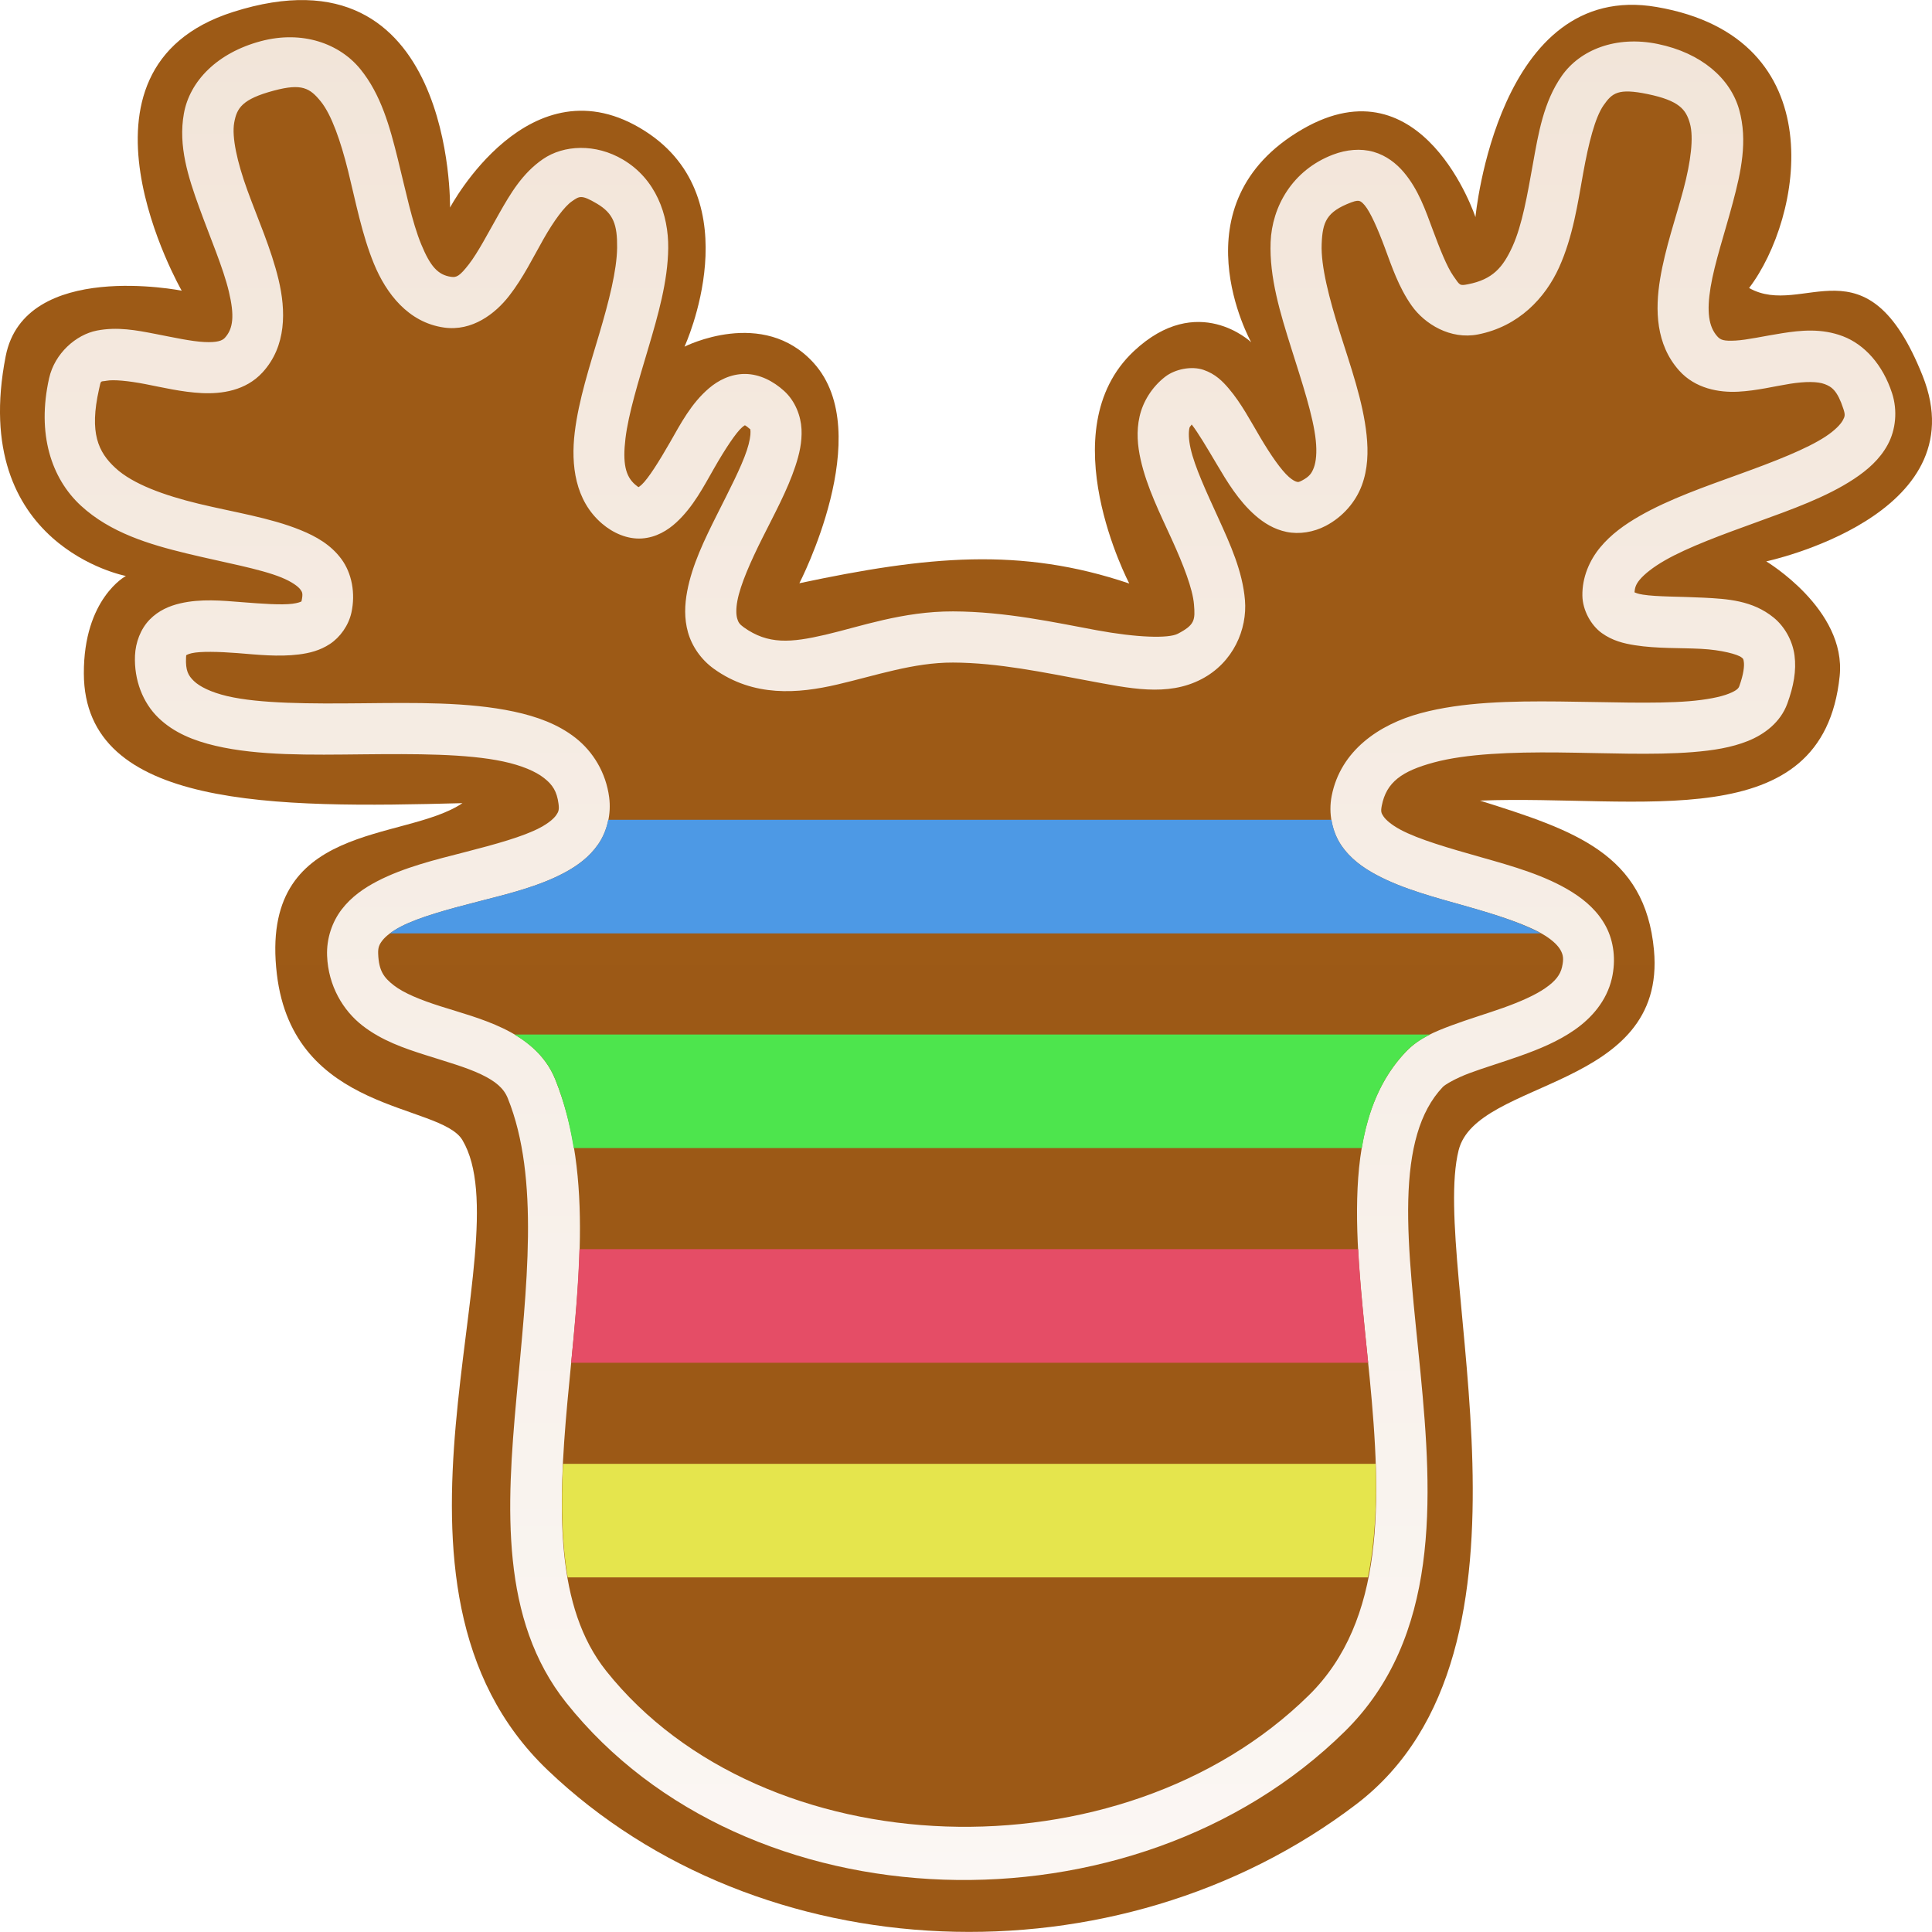
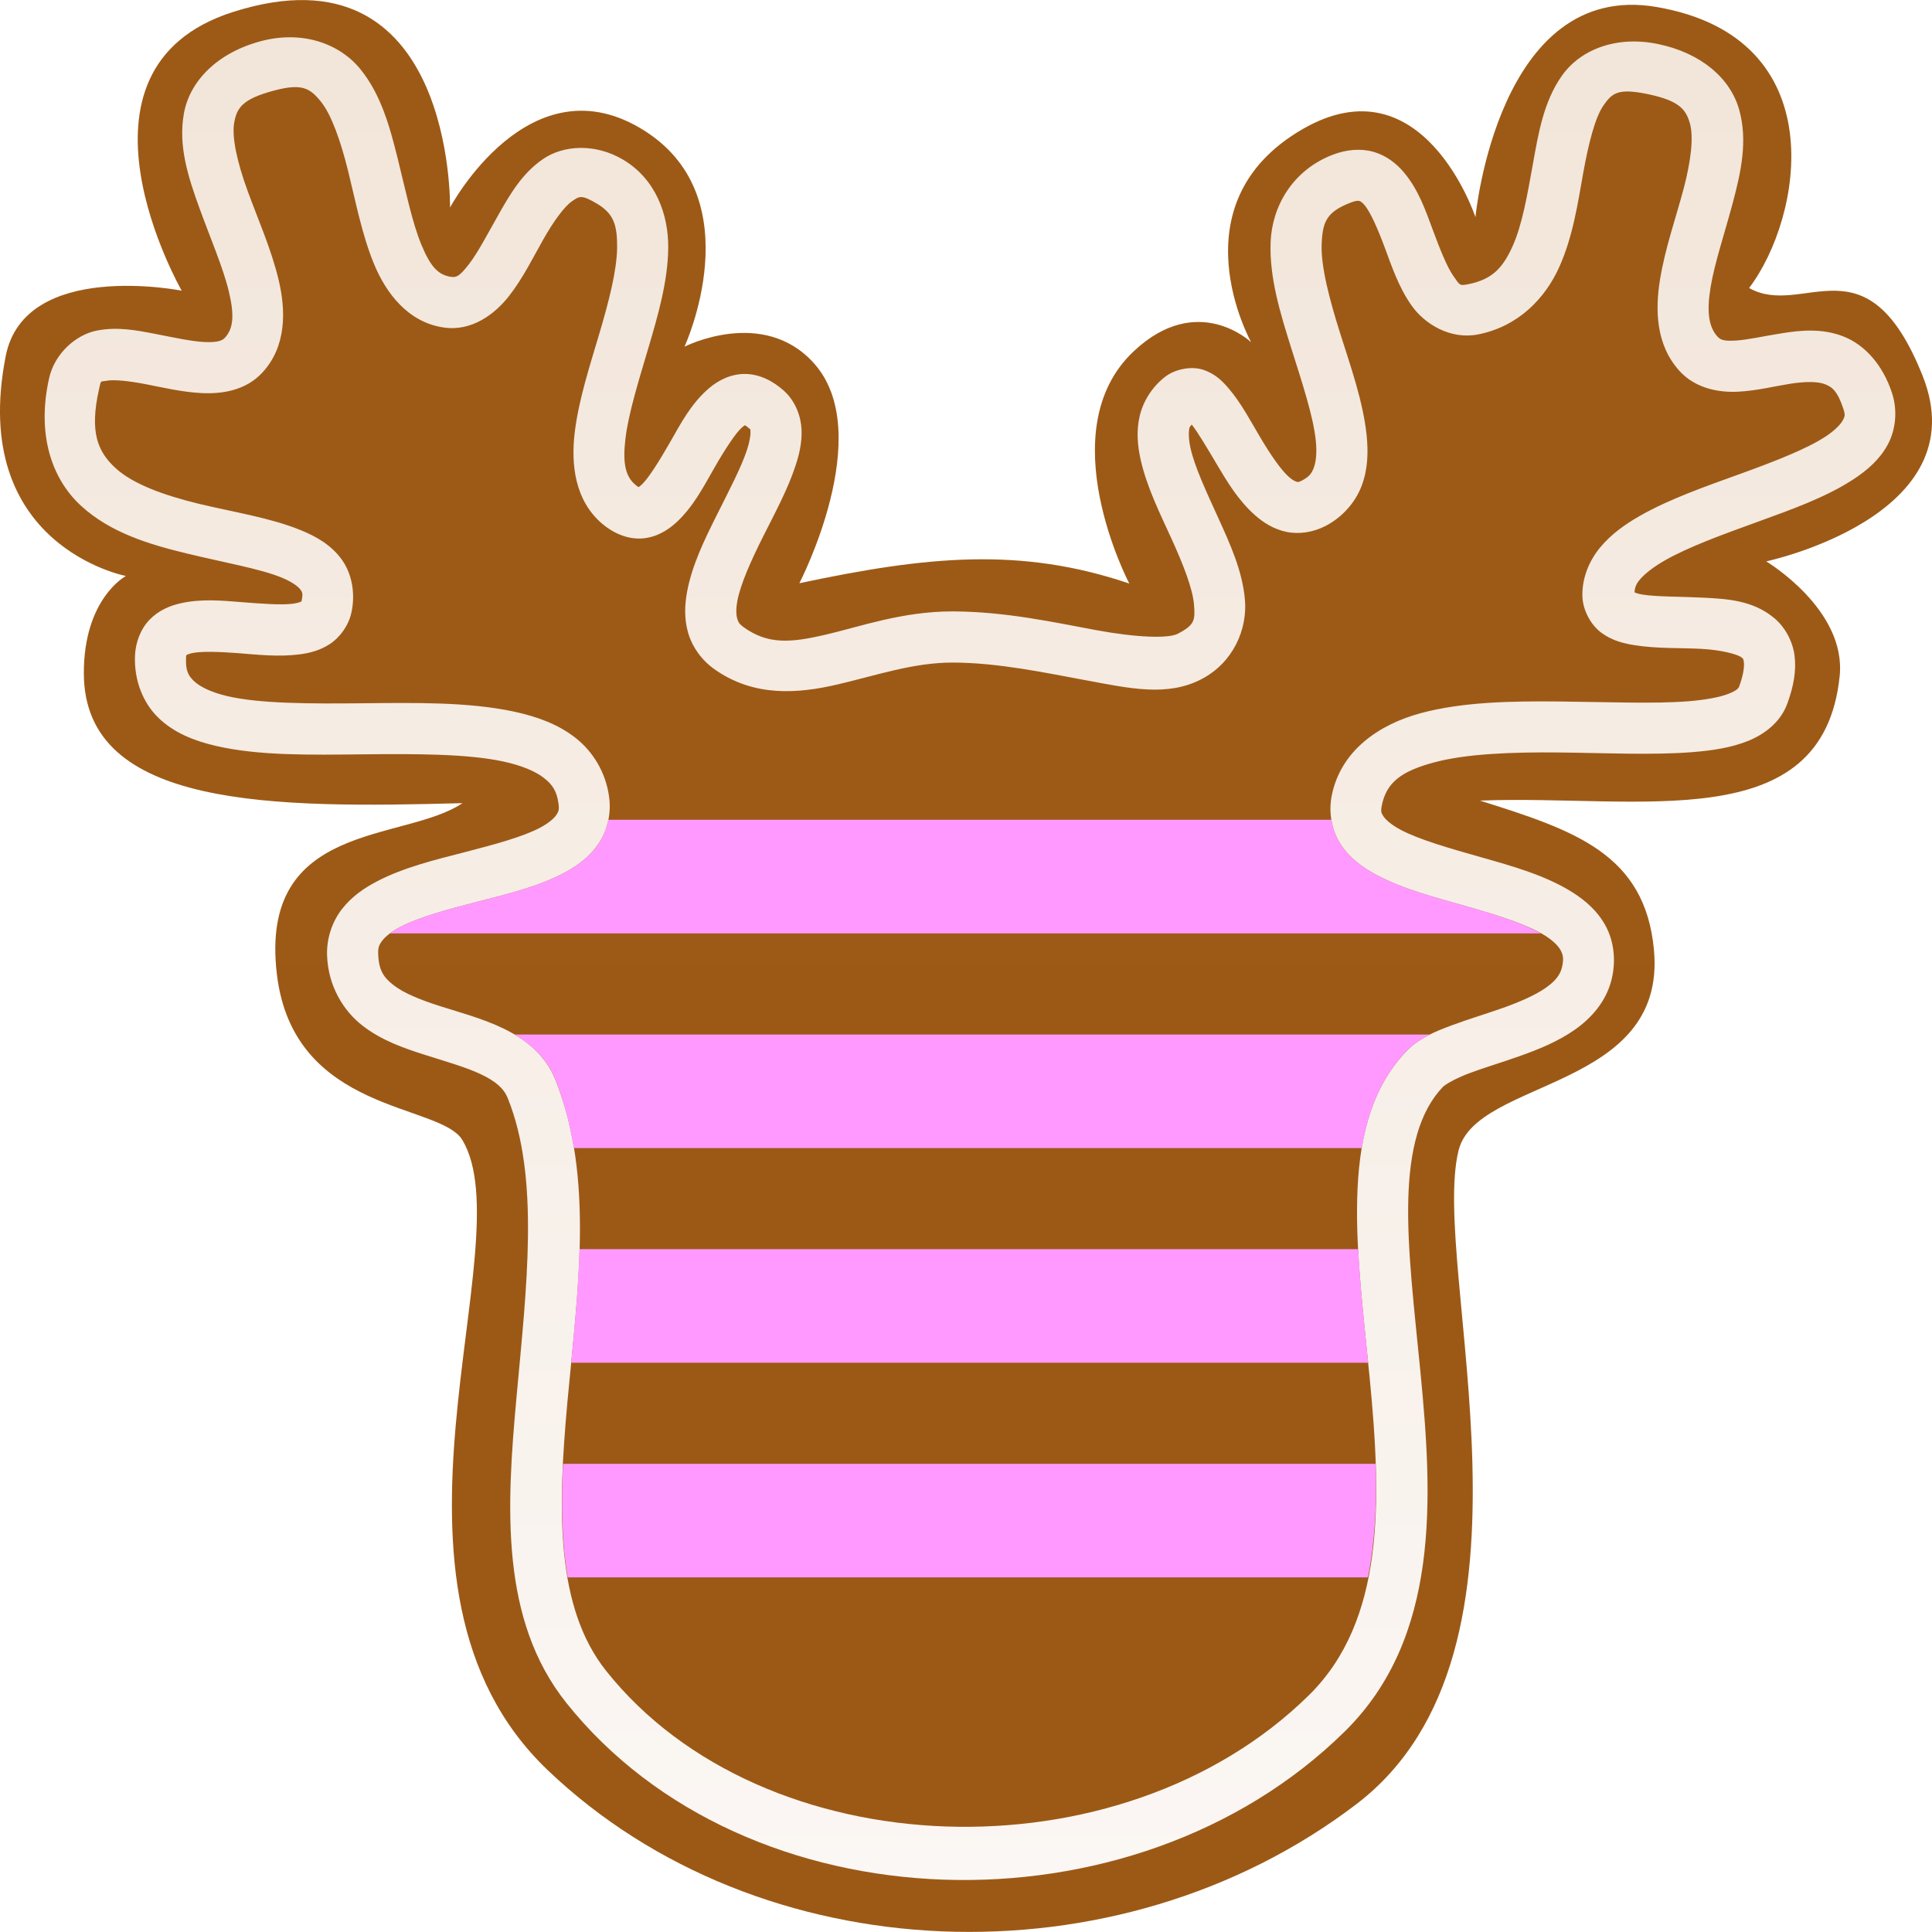
<svg xmlns="http://www.w3.org/2000/svg" xmlns:xlink="http://www.w3.org/1999/xlink" height="100mm" viewBox="0 0 100 100" width="100mm" version="1.1" id="svg1" xml:space="preserve">
  <defs id="defs1">
    <linearGradient id="linearGradient2">
      <stop style="stop-color:#9d5a16;stop-opacity:1;" offset="0" id="stop2" />
      <stop style="stop-color:#9c5916;stop-opacity:1;" offset="1" id="stop3" />
    </linearGradient>
    <linearGradient id="linearGradient29">
      <stop style="stop-color:#f2e5d9;stop-opacity:1;" offset="0" id="stop29" />
      <stop style="stop-color:#fbf7f4;stop-opacity:1;" offset="1" id="stop30" />
    </linearGradient>
    <linearGradient xlink:href="#linearGradient29" id="linearGradient30" x1="54.766" y1="15.937" x2="54.766" y2="81.208" gradientUnits="userSpaceOnUse" gradientTransform="matrix(1.472056,0,0,1.472056,-30.41297,-21.87602)" />
    <linearGradient xlink:href="#linearGradient2" id="linearGradient3" x1="54.418" y1="14.727" x2="54.418" y2="82.873" gradientUnits="userSpaceOnUse" gradientTransform="matrix(1.472056,0,0,1.472056,-30.41297,-21.87602)" />
  </defs>
  <path style="font-variation-settings:normal;fill:url(#linearGradient3);stroke:none;stroke-width:0.39;stroke-linecap:butt;stroke-linejoin:miter;stroke-miterlimit:4;stroke-dasharray:none;stroke-dashoffset:0;stroke-opacity:1;stop-color:#000000" d="M 12.055,0.622 C 2.819,3.57 9.405,15.046 9.405,15.046 c 0,0 -8.127,-1.623 -9.11,3.388 -1.929,9.83 6.221,11.378 6.221,11.378 0,0 -2.189,1.161 -2.176,5.052 0.023,6.999 9.879,6.966 19.596,6.707 -3.007,2.031 -10.547,0.89 -9.606,8.847 0.856,7.238 8.46,6.666 9.606,8.595 3.218,5.415 -5.614,23.04 4.416,32.612 10.944,10.445 29.446,11.208 41.844,1.766 10.485,-7.985 3.787,-27.794 5.302,-33.854 0.93,-3.718 10.777,-3.105 10.111,-10.361 -0.458,-4.997 -4.127,-6.198 -9.005,-7.737 8.244,-0.324 17.748,1.961 18.617,-6.441 0.357,-3.456 -3.801,-5.941 -3.801,-5.941 0,0 10.992,-2.337 8.094,-9.607 -2.898,-7.27 -6.165,-2.953 -8.981,-4.543 C 93.279,11.305 95.008,1.952 85.747,0.362 77.522,-1.051 76.369,11.239 76.369,11.239 c 0,0 -2.7,-8.174 -8.955,-4.551 -6.664,3.86 -2.653,11.027 -2.653,11.027 0,0 -2.764,-2.645 -6.074,0.461 -4.392,4.121 -0.235,12.028 -0.235,12.028 -5.622,-1.905 -10.463,-1.421 -17.077,-0.016 0,0 4.023,-7.757 0.747,-11.394 -2.63,-2.919 -6.692,-0.851 -6.692,-0.851 0,0 3.509,-7.607 -2.04,-11.157 C 27.425,2.97 23.294,10.743 23.294,10.743 c 0,0 0.234,-13.784 -11.239,-10.121 z" id="path14" />
  <path style="fill:url(#linearGradient30);stroke-linecap:round;stroke-linejoin:round" d="M 13.502,2.131 C 11.242,2.733 9.819,4.199 9.518,5.877 9.216,7.555 9.745,9.177 10.314,10.746 c 0.569,1.569 1.236,3.108 1.531,4.342 0.295,1.234 0.235,1.917 -0.207,2.398 -0.134,0.146 -0.392,0.25 -1.064,0.217 C 9.902,17.67 8.983,17.466 8.027,17.281 7.072,17.096 6.077,16.901 5.01,17.111 c -1.068,0.211 -2.178,1.169 -2.469,2.469 -0.643,2.875 0.116,5.182 1.645,6.592 1.529,1.409 3.558,2.01 5.479,2.475 1.92,0.465 3.794,0.792 4.898,1.242 0.552,0.225 0.869,0.469 0.979,0.617 0.108,0.146 0.151,0.214 0.062,0.623 -0.037,0.021 -0.184,0.086 -0.463,0.121 -0.584,0.073 -1.582,-1.79e-4 -2.621,-0.082 -1.039,-0.082 -2.12,-0.187 -3.199,0.064 -0.54,0.126 -1.114,0.363 -1.578,0.842 -0.464,0.479 -0.727,1.175 -0.756,1.863 -0.052,1.258 0.404,2.435 1.211,3.215 0.807,0.78 1.842,1.19 2.957,1.451 2.23,0.523 4.931,0.469 7.627,0.441 2.696,-0.027 5.382,-0.035 7.27,0.371 0.944,0.203 1.666,0.508 2.109,0.857 0.444,0.349 0.664,0.689 0.748,1.332 0.041,0.31 0.001,0.411 -0.119,0.586 -0.12,0.174 -0.389,0.413 -0.826,0.646 -0.875,0.468 -2.346,0.87 -3.893,1.268 -1.547,0.397 -3.173,0.793 -4.553,1.512 -0.69,0.359 -1.335,0.808 -1.83,1.453 -0.495,0.645 -0.793,1.507 -0.758,2.402 0.061,1.562 0.831,2.836 1.83,3.613 0.999,0.777 2.152,1.171 3.242,1.518 1.09,0.347 2.135,0.641 2.898,1.006 0.763,0.365 1.176,0.724 1.383,1.238 1.666,4.133 0.969,9.797 0.451,15.475 -0.518,5.678 -0.855,11.508 2.576,15.814 9.283,11.65 29.34,12.269 40.295,1.486 4.944,-4.866 4.548,-12.096 3.92,-18.57 -0.314,-3.237 -0.698,-6.347 -0.633,-8.941 0.065,-2.594 0.573,-4.57 1.787,-5.848 0.116,-0.122 0.645,-0.441 1.389,-0.719 0.743,-0.277 1.68,-0.555 2.633,-0.895 0.953,-0.34 1.929,-0.736 2.797,-1.34 0.868,-0.604 1.661,-1.487 1.932,-2.668 0.217,-0.947 0.102,-1.911 -0.307,-2.686 -0.409,-0.774 -1.046,-1.335 -1.738,-1.771 -1.386,-0.873 -3.085,-1.347 -4.725,-1.812 -1.64,-0.465 -3.226,-0.918 -4.172,-1.426 -0.473,-0.254 -0.76,-0.511 -0.877,-0.686 -0.117,-0.174 -0.151,-0.247 -0.09,-0.559 0.238,-1.214 1.033,-1.788 2.705,-2.238 1.672,-0.45 4.033,-0.538 6.447,-0.514 2.414,0.024 4.878,0.148 6.955,-0.02 1.039,-0.084 1.984,-0.231 2.838,-0.572 0.854,-0.341 1.69,-0.966 2.043,-1.932 0.33,-0.903 0.478,-1.716 0.375,-2.498 -0.103,-0.782 -0.523,-1.504 -1.074,-1.955 -1.103,-0.901 -2.408,-0.972 -3.627,-1.035 -1.219,-0.063 -2.426,-0.042 -3.15,-0.158 -0.269,-0.043 -0.351,-0.087 -0.432,-0.121 0.019,-0.209 0.054,-0.389 0.264,-0.643 0.251,-0.303 0.702,-0.66 1.309,-1.008 1.213,-0.695 2.998,-1.343 4.789,-1.992 1.791,-0.65 3.586,-1.29 4.994,-2.221 0.704,-0.465 1.337,-1.014 1.752,-1.779 0.415,-0.765 0.517,-1.762 0.223,-2.666 -0.48,-1.475 -1.429,-2.519 -2.541,-2.943 -1.112,-0.424 -2.198,-0.307 -3.146,-0.158 -0.949,0.149 -1.811,0.349 -2.416,0.381 -0.605,0.032 -0.774,-0.029 -0.943,-0.219 -0.449,-0.504 -0.553,-1.283 -0.346,-2.543 0.208,-1.26 0.734,-2.81 1.152,-4.383 C 90.11,8.914 90.474,7.288 90.018,5.672 89.561,4.056 88.061,2.742 85.809,2.277 83.637,1.829 81.779,2.58 80.836,3.93 79.893,5.279 79.627,6.903 79.342,8.49 79.057,10.077 78.789,11.645 78.289,12.75 c -0.5,1.105 -1.041,1.714 -2.297,1.961 -0.455,0.09 -0.422,0.061 -0.762,-0.42 C 74.89,13.81 74.525,12.877 74.154,11.881 73.784,10.885 73.422,9.819 72.662,8.918 72.282,8.467 71.758,8.049 71.092,7.859 70.425,7.67 69.685,7.742 68.996,8.004 c -2.107,0.803 -3.156,2.695 -3.229,4.523 -0.072,1.828 0.499,3.685 1.064,5.48 0.566,1.795 1.143,3.534 1.273,4.785 0.065,0.625 0.015,1.105 -0.098,1.408 -0.113,0.303 -0.238,0.474 -0.615,0.672 -0.181,0.095 -0.202,0.079 -0.266,0.066 -0.063,-0.013 -0.206,-0.071 -0.41,-0.25 -0.407,-0.357 -0.954,-1.155 -1.469,-2.023 -0.515,-0.869 -0.995,-1.789 -1.639,-2.547 -0.322,-0.379 -0.692,-0.76 -1.311,-0.973 -0.619,-0.212 -1.473,-0.045 -1.994,0.361 -0.685,0.534 -1.145,1.288 -1.318,2.053 -0.173,0.765 -0.105,1.513 0.055,2.229 0.319,1.43 1.011,2.808 1.609,4.121 0.598,1.313 1.085,2.56 1.152,3.373 0.067,0.813 0.046,1.061 -0.838,1.521 -0.478,0.249 -2.102,0.205 -4.217,-0.186 -2.115,-0.391 -4.694,-0.963 -7.414,-0.971 -2.61,-0.008 -4.812,0.79 -6.605,1.207 -1.794,0.417 -2.97,0.518 -4.232,-0.387 -0.227,-0.162 -0.284,-0.267 -0.338,-0.457 -0.054,-0.19 -0.067,-0.5 0.012,-0.918 0.157,-0.837 0.685,-2.03 1.297,-3.252 0.611,-1.221 1.294,-2.472 1.703,-3.709 0.205,-0.619 0.352,-1.242 0.318,-1.92 -0.034,-0.678 -0.321,-1.447 -0.896,-1.971 -0.57,-0.518 -1.275,-0.878 -2.027,-0.883 -0.752,-0.004 -1.395,0.34 -1.859,0.734 -0.929,0.789 -1.471,1.836 -2.027,2.809 -0.557,0.972 -1.122,1.874 -1.465,2.189 -0.171,0.158 -0.219,0.14 -0.164,0.137 0.055,-0.004 0.056,0.053 -0.168,-0.139 -0.506,-0.432 -0.661,-1.108 -0.506,-2.393 0.155,-1.284 0.67,-2.947 1.178,-4.658 0.507,-1.711 1.016,-3.472 1.035,-5.193 0.019,-1.721 -0.638,-3.572 -2.34,-4.58 -1.423,-0.843 -3.068,-0.764 -4.141,-0.029 -1.073,0.735 -1.693,1.802 -2.271,2.82 -0.578,1.018 -1.098,2.025 -1.57,2.631 -0.472,0.606 -0.634,0.686 -0.912,0.646 -0.685,-0.097 -1.078,-0.54 -1.549,-1.68 C 21.334,11.515 20.997,9.867 20.588,8.219 20.179,6.571 19.725,4.895 18.65,3.576 17.576,2.257 15.653,1.558 13.502,2.131 Z m 2.225,2.436 c 0.353,0.103 0.595,0.338 0.873,0.68 0.556,0.683 1.033,2.051 1.42,3.611 0.387,1.561 0.712,3.285 1.34,4.807 0.628,1.521 1.77,3.027 3.623,3.289 1.449,0.205 2.642,-0.705 3.369,-1.639 0.728,-0.933 1.254,-2.017 1.785,-2.951 0.531,-0.935 1.083,-1.683 1.467,-1.945 0.383,-0.262 0.477,-0.362 1.295,0.123 0.855,0.507 1.056,1.092 1.043,2.275 -0.013,1.183 -0.429,2.795 -0.926,4.471 -0.497,1.676 -1.065,3.414 -1.268,5.092 -0.202,1.678 0.012,3.525 1.414,4.723 0.576,0.492 1.314,0.816 2.059,0.768 0.745,-0.049 1.342,-0.423 1.783,-0.828 0.882,-0.811 1.417,-1.861 1.969,-2.824 0.551,-0.963 1.123,-1.834 1.443,-2.105 0.16,-0.136 0.177,-0.105 0.133,-0.105 -0.044,-2.59e-4 0.008,-0.037 0.262,0.193 0.031,0.028 0.027,-0.021 0.035,0.146 0.008,0.168 -0.042,0.517 -0.188,0.957 -0.291,0.881 -0.924,2.092 -1.557,3.355 -0.632,1.263 -1.276,2.578 -1.533,3.947 -0.129,0.684 -0.161,1.404 0.043,2.125 0.204,0.721 0.677,1.411 1.344,1.889 2.057,1.474 4.357,1.28 6.371,0.812 2.014,-0.468 3.954,-1.145 6,-1.139 2.346,0.007 4.762,0.525 6.941,0.928 2.18,0.403 4.148,0.855 5.92,-0.068 1.654,-0.861 2.376,-2.588 2.252,-4.088 C 64.315,29.565 63.674,28.164 63.059,26.812 62.443,25.461 61.836,24.159 61.625,23.213 c -0.106,-0.473 -0.111,-0.837 -0.059,-1.068 0.017,-0.073 0.091,-0.116 0.115,-0.174 0.33,0.421 0.781,1.184 1.291,2.045 0.544,0.919 1.132,1.902 2.002,2.664 0.435,0.381 0.966,0.717 1.621,0.852 0.655,0.134 1.396,0.017 2.029,-0.316 0.89,-0.468 1.548,-1.243 1.863,-2.092 0.315,-0.849 0.339,-1.73 0.248,-2.604 -0.182,-1.746 -0.829,-3.557 -1.381,-5.307 -0.551,-1.75 -0.991,-3.432 -0.945,-4.58 0.045,-1.148 0.243,-1.667 1.527,-2.156 0.292,-0.111 0.38,-0.086 0.43,-0.072 0.049,0.014 0.126,0.049 0.271,0.221 0.29,0.344 0.672,1.204 1.035,2.18 0.363,0.976 0.722,2.062 1.395,3.014 0.672,0.952 2.005,1.772 3.436,1.49 2.099,-0.413 3.476,-1.88 4.195,-3.469 0.719,-1.589 0.97,-3.333 1.248,-4.881 0.278,-1.548 0.614,-2.88 1.057,-3.514 0.443,-0.633 0.752,-0.891 2.27,-0.578 1.659,0.342 1.995,0.807 2.197,1.523 0.202,0.716 0.048,1.974 -0.336,3.416 -0.384,1.442 -0.944,3.037 -1.207,4.633 -0.263,1.596 -0.224,3.383 0.98,4.734 0.841,0.945 2.075,1.151 3.059,1.1 0.984,-0.052 1.892,-0.285 2.688,-0.41 0.795,-0.125 1.427,-0.122 1.793,0.018 0.366,0.139 0.658,0.336 0.969,1.289 0.101,0.31 0.075,0.385 -0.033,0.586 -0.109,0.2 -0.396,0.511 -0.885,0.834 -0.977,0.646 -2.657,1.297 -4.436,1.941 -1.778,0.645 -3.657,1.294 -5.205,2.182 -0.774,0.444 -1.476,0.95 -2.029,1.617 -0.553,0.667 -0.94,1.55 -0.924,2.502 0.012,0.755 0.448,1.535 1.004,1.934 0.556,0.399 1.136,0.538 1.707,0.629 1.142,0.182 2.365,0.132 3.434,0.188 1.068,0.055 1.904,0.291 2.088,0.441 0.092,0.075 0.101,0.064 0.125,0.25 0.024,0.186 -0.002,0.598 -0.238,1.244 -0.033,0.091 -0.101,0.21 -0.539,0.385 -0.438,0.175 -1.17,0.318 -2.068,0.391 -1.796,0.145 -4.236,0.038 -6.715,0.014 -2.479,-0.025 -5.002,0.021 -7.164,0.604 -2.163,0.582 -4.153,1.943 -4.611,4.285 -0.177,0.905 0.022,1.849 0.49,2.545 0.469,0.696 1.12,1.162 1.818,1.537 1.398,0.751 3.086,1.182 4.703,1.641 1.617,0.459 3.156,0.952 4.035,1.506 0.439,0.277 0.693,0.547 0.811,0.77 0.118,0.223 0.167,0.421 0.066,0.859 -0.091,0.397 -0.332,0.718 -0.861,1.086 -0.529,0.368 -1.313,0.712 -2.176,1.02 -0.862,0.307 -1.796,0.583 -2.668,0.908 -0.872,0.325 -1.702,0.658 -2.383,1.375 -1.881,1.979 -2.441,4.704 -2.514,7.604 -0.073,2.899 0.335,6.074 0.645,9.262 0.619,6.376 0.797,12.554 -3.143,16.432 -9.745,9.592 -28.244,8.948 -36.371,-1.252 -2.627,-3.296 -2.52,-8.331 -2.01,-13.924 0.51,-5.593 1.424,-11.606 -0.631,-16.703 -0.528,-1.309 -1.616,-2.12 -2.697,-2.637 -1.081,-0.517 -2.221,-0.817 -3.238,-1.141 -1.017,-0.323 -1.892,-0.675 -2.418,-1.084 -0.526,-0.409 -0.777,-0.76 -0.811,-1.629 -0.013,-0.32 0.048,-0.472 0.213,-0.688 0.165,-0.215 0.481,-0.473 0.953,-0.719 0.944,-0.491 2.441,-0.898 3.988,-1.295 1.547,-0.397 3.142,-0.78 4.482,-1.496 0.67,-0.358 1.297,-0.813 1.756,-1.479 0.459,-0.665 0.68,-1.553 0.564,-2.432 -0.167,-1.269 -0.828,-2.354 -1.736,-3.068 -0.908,-0.714 -2.007,-1.109 -3.189,-1.363 -2.365,-0.508 -5.154,-0.459 -7.85,-0.432 -2.696,0.027 -5.306,0.025 -6.998,-0.371 C 10.912,35.829 10.335,35.537 10.037,35.25 9.74,34.963 9.602,34.706 9.629,34.047 c 0.008,-0.189 0.021,-0.14 0.014,-0.133 -0.007,0.007 0.055,-0.052 0.277,-0.104 0.444,-0.103 1.383,-0.083 2.393,-0.004 1.01,0.08 2.094,0.202 3.158,0.068 0.532,-0.067 1.082,-0.197 1.605,-0.541 0.524,-0.344 0.966,-0.956 1.113,-1.625 0.219,-0.993 0.025,-2.041 -0.525,-2.781 C 17.114,28.188 16.356,27.763 15.562,27.439 13.976,26.792 12.074,26.507 10.285,26.074 8.496,25.641 6.88,25.057 5.979,24.227 5.077,23.396 4.62,22.406 5.123,20.156 c 0.116,-0.519 0.057,-0.382 0.398,-0.449 0.341,-0.067 1.115,0.002 2.002,0.174 0.887,0.171 1.885,0.414 2.92,0.465 1.035,0.051 2.275,-0.123 3.145,-1.07 1.251,-1.363 1.211,-3.211 0.83,-4.805 C 14.037,12.877 13.329,11.295 12.803,9.844 12.276,8.392 11.989,7.094 12.123,6.346 12.258,5.598 12.525,5.129 14.184,4.688 14.91,4.494 15.373,4.464 15.727,4.566 Z" id="path28" />
-   <path id="path3" style="fill:#4d99e5;fill-opacity:1;stroke-width:1.323;stroke-linecap:round;stroke-linejoin:round;stroke-dasharray:none" d="M 31.482 42.433 C 31.39 42.894 31.218 43.328 30.967 43.693 C 30.508 44.359 29.881 44.814 29.211 45.172 C 27.871 45.888 26.276 46.271 24.729 46.668 C 23.182 47.065 21.684 47.472 20.74 47.963 C 20.519 48.078 20.338 48.196 20.184 48.311 L 79.757 48.311 C 78.857 47.804 77.442 47.345 75.937 46.918 C 74.321 46.459 72.632 46.028 71.234 45.277 C 70.536 44.902 69.884 44.437 69.416 43.74 C 69.162 43.363 68.996 42.91 68.917 42.433 L 31.482 42.433 z " />
-   <path id="path4" style="fill:#4de54d;fill-opacity:1;stroke-width:1.323;stroke-linecap:round;stroke-linejoin:round;stroke-dasharray:none" d="M 26.623 53.546 C 27.495 54.062 28.306 54.787 28.738 55.859 C 29.2 57.004 29.495 58.201 29.695 59.424 L 70.489 59.424 C 70.803 57.534 71.463 55.808 72.762 54.442 C 73.141 54.042 73.572 53.772 74.025 53.546 L 26.623 53.546 z " />
-   <path id="path5" style="fill:#e54d66;fill-opacity:1;stroke-width:1.323;stroke-linecap:round;stroke-linejoin:round;stroke-dasharray:none" d="M 29.991 64.655 C 29.936 66.615 29.755 68.584 29.563 70.536 L 70.817 70.536 C 70.616 68.542 70.4 66.559 70.301 64.655 L 29.991 64.655 z " />
-   <path id="path6" style="fill:#e5e54d;fill-opacity:1;stroke-width:1.323;stroke-linecap:round;stroke-linejoin:round;stroke-dasharray:none" d="M 29.143 75.767 C 29.039 77.876 29.076 79.858 29.385 81.646 L 70.804 81.646 C 71.17 79.813 71.273 77.836 71.204 75.767 L 29.143 75.767 z " />
+   <path id="path3" style="fill:#ff99ff;fill-opacity:1;stroke-width:1.323;stroke-linecap:round;stroke-linejoin:round;stroke-dasharray:none" d="M 31.482 42.433 C 31.39 42.894 31.218 43.328 30.967 43.693 C 30.508 44.359 29.881 44.814 29.211 45.172 C 27.871 45.888 26.276 46.271 24.729 46.668 C 23.182 47.065 21.684 47.472 20.74 47.963 C 20.519 48.078 20.338 48.196 20.184 48.311 L 79.757 48.311 C 78.857 47.804 77.442 47.345 75.937 46.918 C 74.321 46.459 72.632 46.028 71.234 45.277 C 70.536 44.902 69.884 44.437 69.416 43.74 C 69.162 43.363 68.996 42.91 68.917 42.433 L 31.482 42.433 z " />
+   <path id="path4" style="fill:#ff99ff;fill-opacity:1;stroke-width:1.323;stroke-linecap:round;stroke-linejoin:round;stroke-dasharray:none" d="M 26.623 53.546 C 27.495 54.062 28.306 54.787 28.738 55.859 C 29.2 57.004 29.495 58.201 29.695 59.424 L 70.489 59.424 C 70.803 57.534 71.463 55.808 72.762 54.442 C 73.141 54.042 73.572 53.772 74.025 53.546 L 26.623 53.546 z " />
+   <path id="path5" style="fill:#ff99ff;fill-opacity:1;stroke-width:1.323;stroke-linecap:round;stroke-linejoin:round;stroke-dasharray:none" d="M 29.991 64.655 C 29.936 66.615 29.755 68.584 29.563 70.536 L 70.817 70.536 C 70.616 68.542 70.4 66.559 70.301 64.655 L 29.991 64.655 z " />
+   <path id="path6" style="fill:#ff99ff;fill-opacity:1;stroke-width:1.323;stroke-linecap:round;stroke-linejoin:round;stroke-dasharray:none" d="M 29.143 75.767 C 29.039 77.876 29.076 79.858 29.385 81.646 L 70.804 81.646 C 71.17 79.813 71.273 77.836 71.204 75.767 L 29.143 75.767 z " />
</svg>
